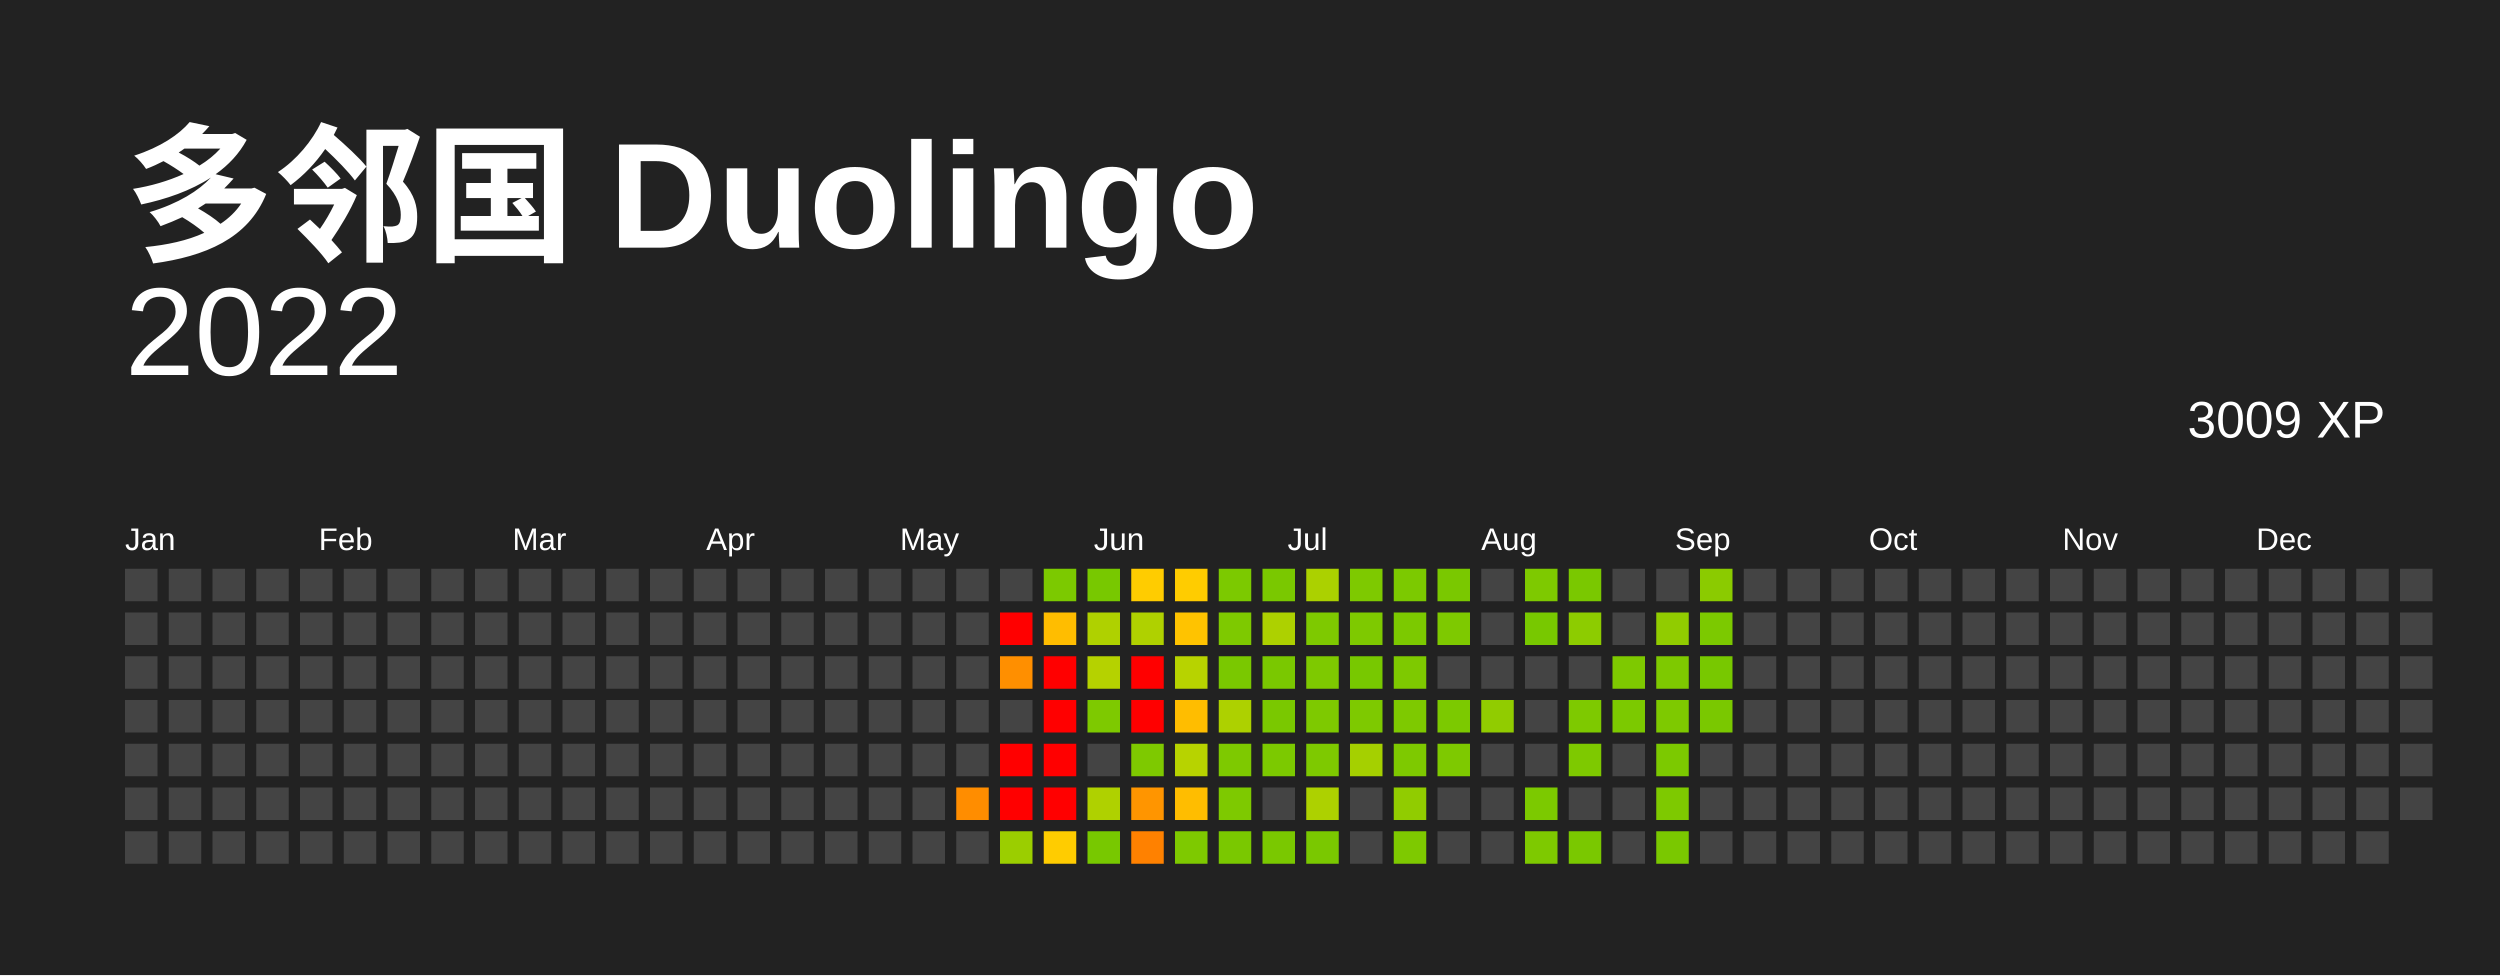
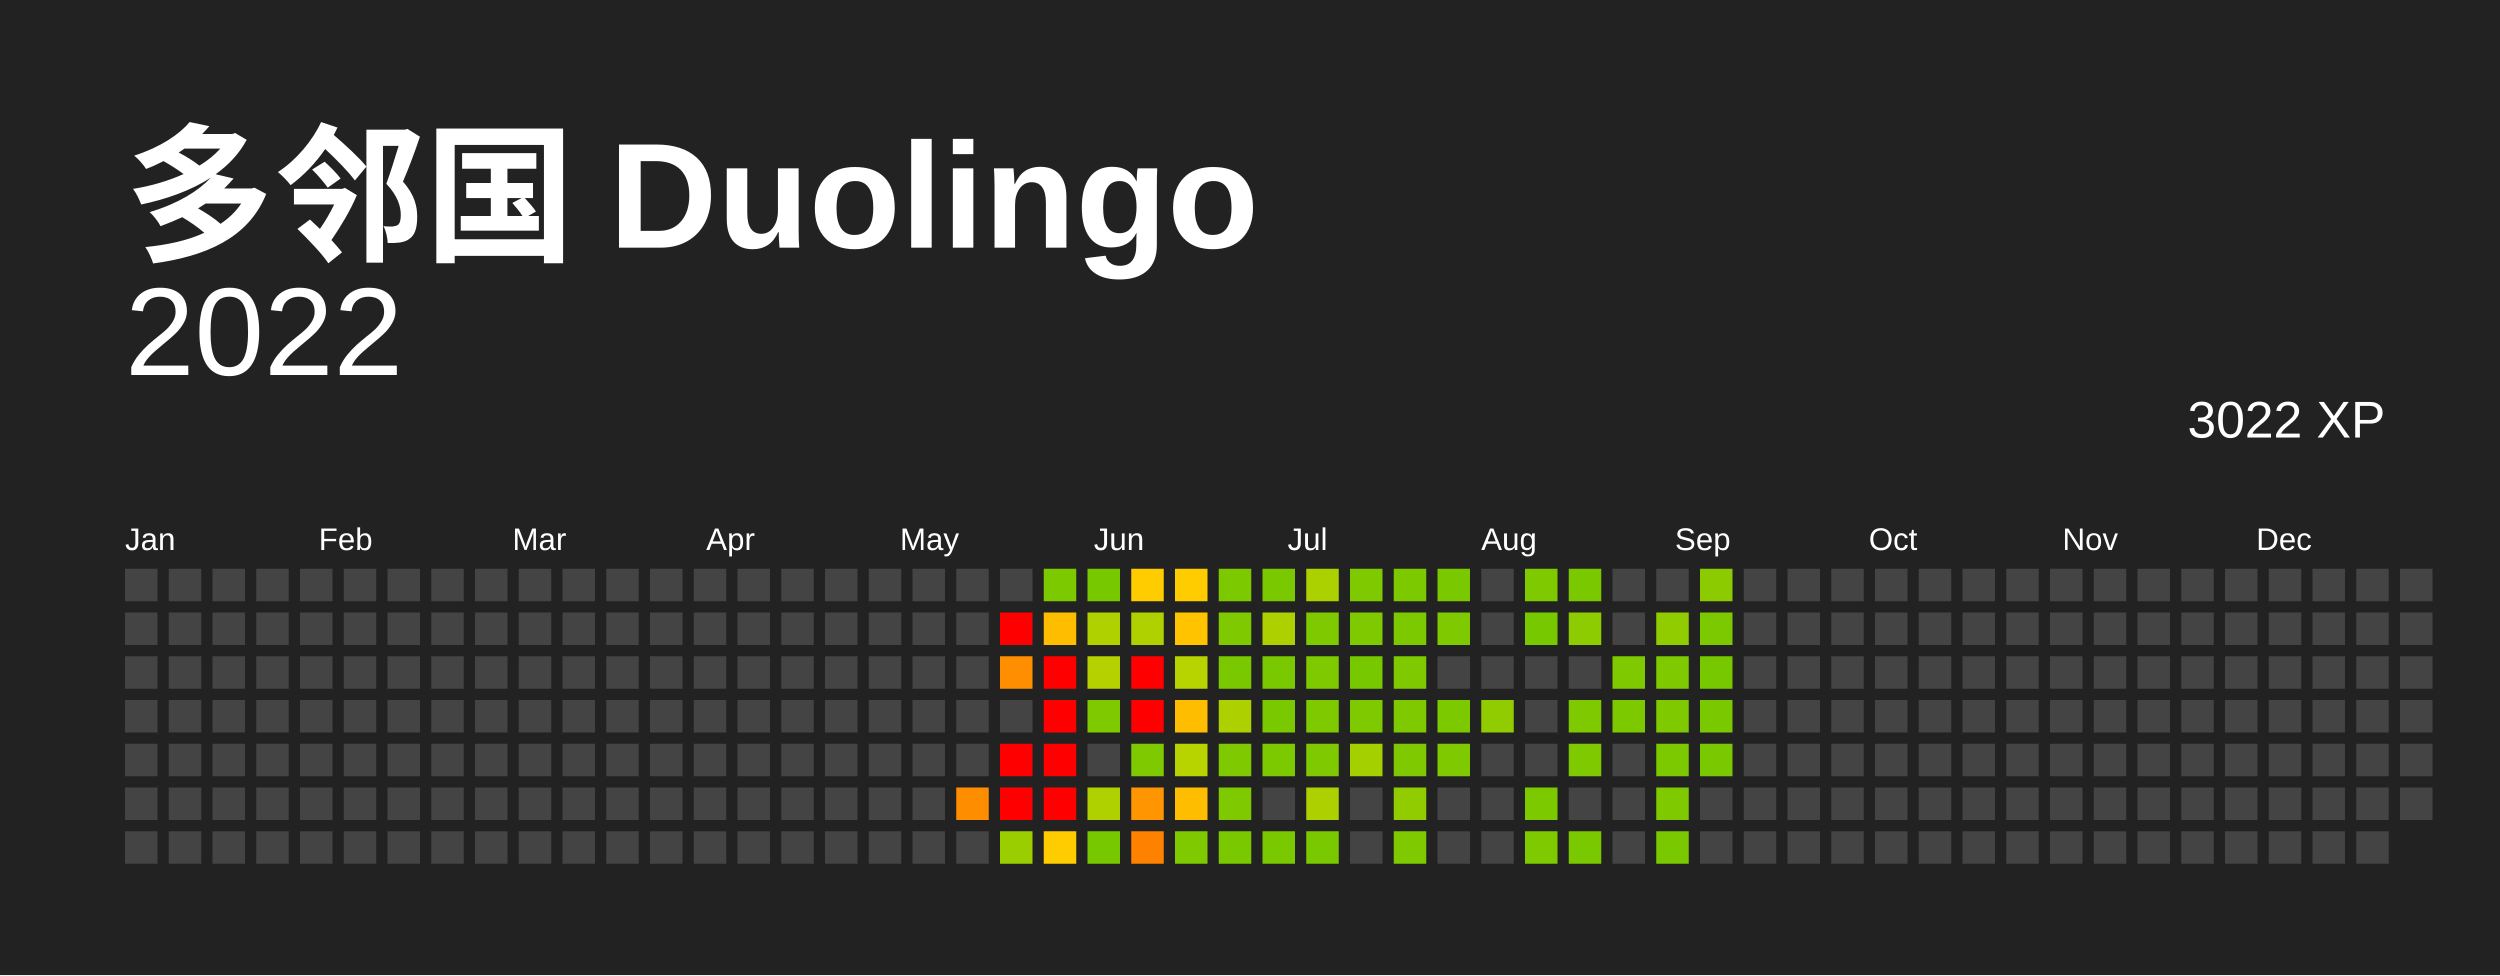
<svg xmlns="http://www.w3.org/2000/svg" baseProfile="full" height="78mm" version="1.1" viewBox="0,0,200,78" width="200mm">
  <defs />
  <rect fill="#222222" height="78" width="200" x="0" y="0" />
  <text fill="#FFFFFF" style="font-size:12px; font-family:Arial; font-weight:bold;" x="10" y="20"> 多邻国 Duolingo</text>
  <text alignment-baseline="hanging" fill="#FFFFFF" style="font-size:10.0px; font-family:Arial;" x="10" y="30">2022</text>
-   <text alignment-baseline="hanging" fill="#FFFFFF" style="font-size:4.125px; font-family:Arial;" x="175" y="35">3009 XP</text>
+   <text alignment-baseline="hanging" fill="#FFFFFF" style="font-size:4.125px; font-family:Arial;" x="175" y="35">3022 XP</text>
  <text fill="#FFFFFF" style="font-size:2.5px; font-family:Arial" x="10.0" y="44">Jan</text>
  <text fill="#FFFFFF" style="font-size:2.5px; font-family:Arial" x="25.5" y="44">Feb</text>
  <text fill="#FFFFFF" style="font-size:2.5px; font-family:Arial" x="41.0" y="44">Mar</text>
  <text fill="#FFFFFF" style="font-size:2.5px; font-family:Arial" x="56.5" y="44">Apr</text>
  <text fill="#FFFFFF" style="font-size:2.5px; font-family:Arial" x="72.0" y="44">May</text>
  <text fill="#FFFFFF" style="font-size:2.5px; font-family:Arial" x="87.5" y="44">Jun</text>
  <text fill="#FFFFFF" style="font-size:2.5px; font-family:Arial" x="103.0" y="44">Jul</text>
  <text fill="#FFFFFF" style="font-size:2.5px; font-family:Arial" x="118.5" y="44">Aug</text>
  <text fill="#FFFFFF" style="font-size:2.5px; font-family:Arial" x="134.0" y="44">Sep</text>
  <text fill="#FFFFFF" style="font-size:2.5px; font-family:Arial" x="149.5" y="44">Oct</text>
  <text fill="#FFFFFF" style="font-size:2.5px; font-family:Arial" x="165.0" y="44">Nov</text>
  <text fill="#FFFFFF" style="font-size:2.5px; font-family:Arial" x="180.5" y="44">Dec</text>
  <rect fill="#444444" height="2.6" width="2.6" x="10.0" y="45.5" />
  <rect fill="#444444" height="2.6" width="2.6" x="10.0" y="49.0" />
  <rect fill="#444444" height="2.6" width="2.6" x="10.0" y="52.5" />
  <rect fill="#444444" height="2.6" width="2.6" x="10.0" y="56.0" />
  <rect fill="#444444" height="2.6" width="2.6" x="10.0" y="59.5" />
  <rect fill="#444444" height="2.6" width="2.6" x="10.0" y="63.0" />
  <rect fill="#444444" height="2.6" width="2.6" x="10.0" y="66.5" />
  <rect fill="#444444" height="2.6" width="2.6" x="13.5" y="45.5" />
  <rect fill="#444444" height="2.6" width="2.6" x="13.5" y="49.0" />
  <rect fill="#444444" height="2.6" width="2.6" x="13.5" y="52.5" />
  <rect fill="#444444" height="2.6" width="2.6" x="13.5" y="56.0" />
  <rect fill="#444444" height="2.6" width="2.6" x="13.5" y="59.5" />
  <rect fill="#444444" height="2.6" width="2.6" x="13.5" y="63.0" />
  <rect fill="#444444" height="2.6" width="2.6" x="13.5" y="66.5" />
  <rect fill="#444444" height="2.6" width="2.6" x="17.0" y="45.5" />
  <rect fill="#444444" height="2.6" width="2.6" x="17.0" y="49.0" />
  <rect fill="#444444" height="2.6" width="2.6" x="17.0" y="52.5" />
  <rect fill="#444444" height="2.6" width="2.6" x="17.0" y="56.0" />
  <rect fill="#444444" height="2.6" width="2.6" x="17.0" y="59.5" />
  <rect fill="#444444" height="2.6" width="2.6" x="17.0" y="63.0" />
  <rect fill="#444444" height="2.6" width="2.6" x="17.0" y="66.5" />
  <rect fill="#444444" height="2.6" width="2.6" x="20.5" y="45.5" />
  <rect fill="#444444" height="2.6" width="2.6" x="20.5" y="49.0" />
  <rect fill="#444444" height="2.6" width="2.6" x="20.5" y="52.5" />
  <rect fill="#444444" height="2.6" width="2.6" x="20.5" y="56.0" />
  <rect fill="#444444" height="2.6" width="2.6" x="20.5" y="59.5" />
  <rect fill="#444444" height="2.6" width="2.6" x="20.5" y="63.0" />
  <rect fill="#444444" height="2.6" width="2.6" x="20.5" y="66.5" />
  <rect fill="#444444" height="2.6" width="2.6" x="24.0" y="45.5" />
  <rect fill="#444444" height="2.6" width="2.6" x="24.0" y="49.0" />
  <rect fill="#444444" height="2.6" width="2.6" x="24.0" y="52.5" />
  <rect fill="#444444" height="2.6" width="2.6" x="24.0" y="56.0" />
  <rect fill="#444444" height="2.6" width="2.6" x="24.0" y="59.5" />
  <rect fill="#444444" height="2.6" width="2.6" x="24.0" y="63.0" />
  <rect fill="#444444" height="2.6" width="2.6" x="24.0" y="66.5" />
  <rect fill="#444444" height="2.6" width="2.6" x="27.5" y="45.5" />
  <rect fill="#444444" height="2.6" width="2.6" x="27.5" y="49.0" />
  <rect fill="#444444" height="2.6" width="2.6" x="27.5" y="52.5" />
  <rect fill="#444444" height="2.6" width="2.6" x="27.5" y="56.0" />
  <rect fill="#444444" height="2.6" width="2.6" x="27.5" y="59.5" />
  <rect fill="#444444" height="2.6" width="2.6" x="27.5" y="63.0" />
  <rect fill="#444444" height="2.6" width="2.6" x="27.5" y="66.5" />
  <rect fill="#444444" height="2.6" width="2.6" x="31.0" y="45.5" />
  <rect fill="#444444" height="2.6" width="2.6" x="31.0" y="49.0" />
  <rect fill="#444444" height="2.6" width="2.6" x="31.0" y="52.5" />
  <rect fill="#444444" height="2.6" width="2.6" x="31.0" y="56.0" />
  <rect fill="#444444" height="2.6" width="2.6" x="31.0" y="59.5" />
  <rect fill="#444444" height="2.6" width="2.6" x="31.0" y="63.0" />
  <rect fill="#444444" height="2.6" width="2.6" x="31.0" y="66.5" />
  <rect fill="#444444" height="2.6" width="2.6" x="34.5" y="45.5" />
  <rect fill="#444444" height="2.6" width="2.6" x="34.5" y="49.0" />
  <rect fill="#444444" height="2.6" width="2.6" x="34.5" y="52.5" />
  <rect fill="#444444" height="2.6" width="2.6" x="34.5" y="56.0" />
  <rect fill="#444444" height="2.6" width="2.6" x="34.5" y="59.5" />
  <rect fill="#444444" height="2.6" width="2.6" x="34.5" y="63.0" />
  <rect fill="#444444" height="2.6" width="2.6" x="34.5" y="66.5" />
  <rect fill="#444444" height="2.6" width="2.6" x="38.0" y="45.5" />
  <rect fill="#444444" height="2.6" width="2.6" x="38.0" y="49.0" />
  <rect fill="#444444" height="2.6" width="2.6" x="38.0" y="52.5" />
  <rect fill="#444444" height="2.6" width="2.6" x="38.0" y="56.0" />
  <rect fill="#444444" height="2.6" width="2.6" x="38.0" y="59.5" />
  <rect fill="#444444" height="2.6" width="2.6" x="38.0" y="63.0" />
  <rect fill="#444444" height="2.6" width="2.6" x="38.0" y="66.5" />
  <rect fill="#444444" height="2.6" width="2.6" x="41.5" y="45.5" />
  <rect fill="#444444" height="2.6" width="2.6" x="41.5" y="49.0" />
  <rect fill="#444444" height="2.6" width="2.6" x="41.5" y="52.5" />
  <rect fill="#444444" height="2.6" width="2.6" x="41.5" y="56.0" />
  <rect fill="#444444" height="2.6" width="2.6" x="41.5" y="59.5" />
  <rect fill="#444444" height="2.6" width="2.6" x="41.5" y="63.0" />
  <rect fill="#444444" height="2.6" width="2.6" x="41.5" y="66.5" />
  <rect fill="#444444" height="2.6" width="2.6" x="45.0" y="45.5" />
  <rect fill="#444444" height="2.6" width="2.6" x="45.0" y="49.0" />
  <rect fill="#444444" height="2.6" width="2.6" x="45.0" y="52.5" />
  <rect fill="#444444" height="2.6" width="2.6" x="45.0" y="56.0" />
  <rect fill="#444444" height="2.6" width="2.6" x="45.0" y="59.5" />
  <rect fill="#444444" height="2.6" width="2.6" x="45.0" y="63.0" />
  <rect fill="#444444" height="2.6" width="2.6" x="45.0" y="66.5" />
  <rect fill="#444444" height="2.6" width="2.6" x="48.5" y="45.5" />
  <rect fill="#444444" height="2.6" width="2.6" x="48.5" y="49.0" />
  <rect fill="#444444" height="2.6" width="2.6" x="48.5" y="52.5" />
  <rect fill="#444444" height="2.6" width="2.6" x="48.5" y="56.0" />
  <rect fill="#444444" height="2.6" width="2.6" x="48.5" y="59.5" />
  <rect fill="#444444" height="2.6" width="2.6" x="48.5" y="63.0" />
  <rect fill="#444444" height="2.6" width="2.6" x="48.5" y="66.5" />
  <rect fill="#444444" height="2.6" width="2.6" x="52.0" y="45.5" />
  <rect fill="#444444" height="2.6" width="2.6" x="52.0" y="49.0" />
  <rect fill="#444444" height="2.6" width="2.6" x="52.0" y="52.5" />
  <rect fill="#444444" height="2.6" width="2.6" x="52.0" y="56.0" />
  <rect fill="#444444" height="2.6" width="2.6" x="52.0" y="59.5" />
  <rect fill="#444444" height="2.6" width="2.6" x="52.0" y="63.0" />
  <rect fill="#444444" height="2.6" width="2.6" x="52.0" y="66.5" />
  <rect fill="#444444" height="2.6" width="2.6" x="55.5" y="45.5" />
  <rect fill="#444444" height="2.6" width="2.6" x="55.5" y="49.0" />
  <rect fill="#444444" height="2.6" width="2.6" x="55.5" y="52.5" />
  <rect fill="#444444" height="2.6" width="2.6" x="55.5" y="56.0" />
  <rect fill="#444444" height="2.6" width="2.6" x="55.5" y="59.5" />
  <rect fill="#444444" height="2.6" width="2.6" x="55.5" y="63.0" />
  <rect fill="#444444" height="2.6" width="2.6" x="55.5" y="66.5" />
  <rect fill="#444444" height="2.6" width="2.6" x="59.0" y="45.5" />
  <rect fill="#444444" height="2.6" width="2.6" x="59.0" y="49.0" />
  <rect fill="#444444" height="2.6" width="2.6" x="59.0" y="52.5" />
  <rect fill="#444444" height="2.6" width="2.6" x="59.0" y="56.0" />
  <rect fill="#444444" height="2.6" width="2.6" x="59.0" y="59.5" />
  <rect fill="#444444" height="2.6" width="2.6" x="59.0" y="63.0" />
  <rect fill="#444444" height="2.6" width="2.6" x="59.0" y="66.5" />
  <rect fill="#444444" height="2.6" width="2.6" x="62.5" y="45.5" />
  <rect fill="#444444" height="2.6" width="2.6" x="62.5" y="49.0" />
  <rect fill="#444444" height="2.6" width="2.6" x="62.5" y="52.5" />
  <rect fill="#444444" height="2.6" width="2.6" x="62.5" y="56.0" />
  <rect fill="#444444" height="2.6" width="2.6" x="62.5" y="59.5" />
  <rect fill="#444444" height="2.6" width="2.6" x="62.5" y="63.0" />
  <rect fill="#444444" height="2.6" width="2.6" x="62.5" y="66.5" />
  <rect fill="#444444" height="2.6" width="2.6" x="66.0" y="45.5" />
  <rect fill="#444444" height="2.6" width="2.6" x="66.0" y="49.0" />
  <rect fill="#444444" height="2.6" width="2.6" x="66.0" y="52.5" />
  <rect fill="#444444" height="2.6" width="2.6" x="66.0" y="56.0" />
  <rect fill="#444444" height="2.6" width="2.6" x="66.0" y="59.5" />
  <rect fill="#444444" height="2.6" width="2.6" x="66.0" y="63.0" />
  <rect fill="#444444" height="2.6" width="2.6" x="66.0" y="66.5" />
  <rect fill="#444444" height="2.6" width="2.6" x="69.5" y="45.5" />
  <rect fill="#444444" height="2.6" width="2.6" x="69.5" y="49.0" />
  <rect fill="#444444" height="2.6" width="2.6" x="69.5" y="52.5" />
  <rect fill="#444444" height="2.6" width="2.6" x="69.5" y="56.0" />
  <rect fill="#444444" height="2.6" width="2.6" x="69.5" y="59.5" />
  <rect fill="#444444" height="2.6" width="2.6" x="69.5" y="63.0" />
  <rect fill="#444444" height="2.6" width="2.6" x="69.5" y="66.5" />
  <rect fill="#444444" height="2.6" width="2.6" x="73.0" y="45.5" />
  <rect fill="#444444" height="2.6" width="2.6" x="73.0" y="49.0" />
  <rect fill="#444444" height="2.6" width="2.6" x="73.0" y="52.5" />
  <rect fill="#444444" height="2.6" width="2.6" x="73.0" y="56.0" />
  <rect fill="#444444" height="2.6" width="2.6" x="73.0" y="59.5" />
  <rect fill="#444444" height="2.6" width="2.6" x="73.0" y="63.0" />
  <rect fill="#444444" height="2.6" width="2.6" x="73.0" y="66.5" />
  <rect fill="#444444" height="2.6" width="2.6" x="76.5" y="45.5" />
  <rect fill="#444444" height="2.6" width="2.6" x="76.5" y="49.0" />
  <rect fill="#444444" height="2.6" width="2.6" x="76.5" y="52.5" />
  <rect fill="#444444" height="2.6" width="2.6" x="76.5" y="56.0" />
  <rect fill="#444444" height="2.6" width="2.6" x="76.5" y="59.5" />
  <rect fill="#ff8d00" height="2.6" width="2.6" x="76.5" y="63.0" />
  <rect fill="#444444" height="2.6" width="2.6" x="76.5" y="66.5" />
  <rect fill="#444444" height="2.6" width="2.6" x="80.0" y="45.5" />
  <rect fill="red" height="2.6" width="2.6" x="80.0" y="49.0" />
  <rect fill="#ff8f00" height="2.6" width="2.6" x="80.0" y="52.5" />
  <rect fill="#444444" height="2.6" width="2.6" x="80.0" y="56.0" />
  <rect fill="red" height="2.6" width="2.6" x="80.0" y="59.5" />
  <rect fill="red" height="2.6" width="2.6" x="80.0" y="63.0" />
  <rect fill="#9bce00" height="2.6" width="2.6" x="80.0" y="66.5" />
  <rect fill="#7cc900" height="2.6" width="2.6" x="83.5" y="45.5" />
  <rect fill="#ffbd00" height="2.6" width="2.6" x="83.5" y="49.0" />
  <rect fill="red" height="2.6" width="2.6" x="83.5" y="52.5" />
  <rect fill="red" height="2.6" width="2.6" x="83.5" y="56.0" />
  <rect fill="red" height="2.6" width="2.6" x="83.5" y="59.5" />
  <rect fill="red" height="2.6" width="2.6" x="83.5" y="63.0" />
  <rect fill="#ffcc00" height="2.6" width="2.6" x="83.5" y="66.5" />
  <rect fill="#78c800" height="2.6" width="2.6" x="87.0" y="45.5" />
  <rect fill="#afd100" height="2.6" width="2.6" x="87.0" y="49.0" />
  <rect fill="#b5d200" height="2.6" width="2.6" x="87.0" y="52.5" />
  <rect fill="#7ec900" height="2.6" width="2.6" x="87.0" y="56.0" />
  <rect fill="#444444" height="2.6" width="2.6" x="87.0" y="59.5" />
  <rect fill="#afd100" height="2.6" width="2.6" x="87.0" y="63.0" />
  <rect fill="#78c800" height="2.6" width="2.6" x="87.0" y="66.5" />
  <rect fill="#ffcc00" height="2.6" width="2.6" x="90.5" y="45.5" />
  <rect fill="#afd100" height="2.6" width="2.6" x="90.5" y="49.0" />
  <rect fill="red" height="2.6" width="2.6" x="90.5" y="52.5" />
  <rect fill="red" height="2.6" width="2.6" x="90.5" y="56.0" />
  <rect fill="#7ec900" height="2.6" width="2.6" x="90.5" y="59.5" />
  <rect fill="#ff9500" height="2.6" width="2.6" x="90.5" y="63.0" />
  <rect fill="#ff8100" height="2.6" width="2.6" x="90.5" y="66.5" />
  <rect fill="#ffcc00" height="2.6" width="2.6" x="94.0" y="45.5" />
  <rect fill="#ffc300" height="2.6" width="2.6" x="94.0" y="49.0" />
  <rect fill="#b7d300" height="2.6" width="2.6" x="94.0" y="52.5" />
  <rect fill="#ffbd00" height="2.6" width="2.6" x="94.0" y="56.0" />
  <rect fill="#b7d300" height="2.6" width="2.6" x="94.0" y="59.5" />
  <rect fill="#ffbd00" height="2.6" width="2.6" x="94.0" y="63.0" />
  <rect fill="#7ec900" height="2.6" width="2.6" x="94.0" y="66.5" />
  <rect fill="#7cc900" height="2.6" width="2.6" x="97.5" y="45.5" />
  <rect fill="#7ec900" height="2.6" width="2.6" x="97.5" y="49.0" />
  <rect fill="#7ac800" height="2.6" width="2.6" x="97.5" y="52.5" />
  <rect fill="#add100" height="2.6" width="2.6" x="97.5" y="56.0" />
  <rect fill="#7ec900" height="2.6" width="2.6" x="97.5" y="59.5" />
  <rect fill="#7ec900" height="2.6" width="2.6" x="97.5" y="63.0" />
  <rect fill="#7ac800" height="2.6" width="2.6" x="97.5" y="66.5" />
  <rect fill="#7ac800" height="2.6" width="2.6" x="101.0" y="45.5" />
  <rect fill="#add100" height="2.6" width="2.6" x="101.0" y="49.0" />
  <rect fill="#7ac800" height="2.6" width="2.6" x="101.0" y="52.5" />
  <rect fill="#7ac800" height="2.6" width="2.6" x="101.0" y="56.0" />
  <rect fill="#7cc900" height="2.6" width="2.6" x="101.0" y="59.5" />
  <rect fill="#444444" height="2.6" width="2.6" x="101.0" y="63.0" />
  <rect fill="#7ac800" height="2.6" width="2.6" x="101.0" y="66.5" />
  <rect fill="#abd100" height="2.6" width="2.6" x="104.5" y="45.5" />
  <rect fill="#7ec900" height="2.6" width="2.6" x="104.5" y="49.0" />
  <rect fill="#7ec900" height="2.6" width="2.6" x="104.5" y="52.5" />
  <rect fill="#7ec900" height="2.6" width="2.6" x="104.5" y="56.0" />
  <rect fill="#7ec900" height="2.6" width="2.6" x="104.5" y="59.5" />
  <rect fill="#add100" height="2.6" width="2.6" x="104.5" y="63.0" />
  <rect fill="#7ac800" height="2.6" width="2.6" x="104.5" y="66.5" />
  <rect fill="#7ec900" height="2.6" width="2.6" x="108.0" y="45.5" />
  <rect fill="#7ec900" height="2.6" width="2.6" x="108.0" y="49.0" />
  <rect fill="#78c800" height="2.6" width="2.6" x="108.0" y="52.5" />
  <rect fill="#7ec900" height="2.6" width="2.6" x="108.0" y="56.0" />
  <rect fill="#a5d000" height="2.6" width="2.6" x="108.0" y="59.5" />
  <rect fill="#444444" height="2.6" width="2.6" x="108.0" y="63.0" />
  <rect fill="#444444" height="2.6" width="2.6" x="108.0" y="66.5" />
  <rect fill="#7cc900" height="2.6" width="2.6" x="111.5" y="45.5" />
  <rect fill="#7cc900" height="2.6" width="2.6" x="111.5" y="49.0" />
  <rect fill="#7ec900" height="2.6" width="2.6" x="111.5" y="52.5" />
  <rect fill="#7ec900" height="2.6" width="2.6" x="111.5" y="56.0" />
  <rect fill="#7ec900" height="2.6" width="2.6" x="111.5" y="59.5" />
  <rect fill="#91cc00" height="2.6" width="2.6" x="111.5" y="63.0" />
  <rect fill="#7ec900" height="2.6" width="2.6" x="111.5" y="66.5" />
  <rect fill="#7ac800" height="2.6" width="2.6" x="115.0" y="45.5" />
  <rect fill="#7ec900" height="2.6" width="2.6" x="115.0" y="49.0" />
  <rect fill="#444444" height="2.6" width="2.6" x="115.0" y="52.5" />
  <rect fill="#7cc900" height="2.6" width="2.6" x="115.0" y="56.0" />
  <rect fill="#7ec900" height="2.6" width="2.6" x="115.0" y="59.5" />
  <rect fill="#444444" height="2.6" width="2.6" x="115.0" y="63.0" />
  <rect fill="#444444" height="2.6" width="2.6" x="115.0" y="66.5" />
  <rect fill="#444444" height="2.6" width="2.6" x="118.5" y="45.5" />
  <rect fill="#444444" height="2.6" width="2.6" x="118.5" y="49.0" />
  <rect fill="#444444" height="2.6" width="2.6" x="118.5" y="52.5" />
  <rect fill="#91cc00" height="2.6" width="2.6" x="118.5" y="56.0" />
  <rect fill="#444444" height="2.6" width="2.6" x="118.5" y="59.5" />
  <rect fill="#444444" height="2.6" width="2.6" x="118.5" y="63.0" />
  <rect fill="#444444" height="2.6" width="2.6" x="118.5" y="66.5" />
  <rect fill="#7ec900" height="2.6" width="2.6" x="122.0" y="45.5" />
  <rect fill="#78c800" height="2.6" width="2.6" x="122.0" y="49.0" />
  <rect fill="#444444" height="2.6" width="2.6" x="122.0" y="52.5" />
  <rect fill="#444444" height="2.6" width="2.6" x="122.0" y="56.0" />
  <rect fill="#444444" height="2.6" width="2.6" x="122.0" y="59.5" />
  <rect fill="#7cc900" height="2.6" width="2.6" x="122.0" y="63.0" />
  <rect fill="#7ec900" height="2.6" width="2.6" x="122.0" y="66.5" />
  <rect fill="#7ac800" height="2.6" width="2.6" x="125.5" y="45.5" />
  <rect fill="#8dcc00" height="2.6" width="2.6" x="125.5" y="49.0" />
  <rect fill="#444444" height="2.6" width="2.6" x="125.5" y="52.5" />
  <rect fill="#7ec900" height="2.6" width="2.6" x="125.5" y="56.0" />
  <rect fill="#7ec900" height="2.6" width="2.6" x="125.5" y="59.5" />
  <rect fill="#444444" height="2.6" width="2.6" x="125.5" y="63.0" />
  <rect fill="#7ac800" height="2.6" width="2.6" x="125.5" y="66.5" />
  <rect fill="#444444" height="2.6" width="2.6" x="129.0" y="45.5" />
  <rect fill="#444444" height="2.6" width="2.6" x="129.0" y="49.0" />
  <rect fill="#7ec900" height="2.6" width="2.6" x="129.0" y="52.5" />
  <rect fill="#7cc900" height="2.6" width="2.6" x="129.0" y="56.0" />
  <rect fill="#444444" height="2.6" width="2.6" x="129.0" y="59.5" />
  <rect fill="#444444" height="2.6" width="2.6" x="129.0" y="63.0" />
  <rect fill="#444444" height="2.6" width="2.6" x="129.0" y="66.5" />
  <rect fill="#444444" height="2.6" width="2.6" x="132.5" y="45.5" />
  <rect fill="#91cc00" height="2.6" width="2.6" x="132.5" y="49.0" />
  <rect fill="#7ec900" height="2.6" width="2.6" x="132.5" y="52.5" />
  <rect fill="#7ec900" height="2.6" width="2.6" x="132.5" y="56.0" />
  <rect fill="#7cc900" height="2.6" width="2.6" x="132.5" y="59.5" />
  <rect fill="#7ec900" height="2.6" width="2.6" x="132.5" y="63.0" />
  <rect fill="#7ac800" height="2.6" width="2.6" x="132.5" y="66.5" />
  <rect fill="#8bcb00" height="2.6" width="2.6" x="136.0" y="45.5" />
  <rect fill="#7cc900" height="2.6" width="2.6" x="136.0" y="49.0" />
  <rect fill="#78c800" height="2.6" width="2.6" x="136.0" y="52.5" />
  <rect fill="#7ac800" height="2.6" width="2.6" x="136.0" y="56.0" />
-   <rect fill="#444444" height="2.6" width="2.6" x="136.0" y="59.5" />
+   <rect fill="#7ac800" height="2.6" width="2.6" x="136.0" y="59.5" />
  <rect fill="#444444" height="2.6" width="2.6" x="136.0" y="63.0" />
  <rect fill="#444444" height="2.6" width="2.6" x="136.0" y="66.5" />
  <rect fill="#444444" height="2.6" width="2.6" x="139.5" y="45.5" />
  <rect fill="#444444" height="2.6" width="2.6" x="139.5" y="49.0" />
  <rect fill="#444444" height="2.6" width="2.6" x="139.5" y="52.5" />
  <rect fill="#444444" height="2.6" width="2.6" x="139.5" y="56.0" />
  <rect fill="#444444" height="2.6" width="2.6" x="139.5" y="59.5" />
  <rect fill="#444444" height="2.6" width="2.6" x="139.5" y="63.0" />
  <rect fill="#444444" height="2.6" width="2.6" x="139.5" y="66.5" />
  <rect fill="#444444" height="2.6" width="2.6" x="143.0" y="45.5" />
  <rect fill="#444444" height="2.6" width="2.6" x="143.0" y="49.0" />
  <rect fill="#444444" height="2.6" width="2.6" x="143.0" y="52.5" />
  <rect fill="#444444" height="2.6" width="2.6" x="143.0" y="56.0" />
  <rect fill="#444444" height="2.6" width="2.6" x="143.0" y="59.5" />
  <rect fill="#444444" height="2.6" width="2.6" x="143.0" y="63.0" />
  <rect fill="#444444" height="2.6" width="2.6" x="143.0" y="66.5" />
  <rect fill="#444444" height="2.6" width="2.6" x="146.5" y="45.5" />
  <rect fill="#444444" height="2.6" width="2.6" x="146.5" y="49.0" />
  <rect fill="#444444" height="2.6" width="2.6" x="146.5" y="52.5" />
  <rect fill="#444444" height="2.6" width="2.6" x="146.5" y="56.0" />
  <rect fill="#444444" height="2.6" width="2.6" x="146.5" y="59.5" />
  <rect fill="#444444" height="2.6" width="2.6" x="146.5" y="63.0" />
  <rect fill="#444444" height="2.6" width="2.6" x="146.5" y="66.5" />
  <rect fill="#444444" height="2.6" width="2.6" x="150.0" y="45.5" />
  <rect fill="#444444" height="2.6" width="2.6" x="150.0" y="49.0" />
  <rect fill="#444444" height="2.6" width="2.6" x="150.0" y="52.5" />
  <rect fill="#444444" height="2.6" width="2.6" x="150.0" y="56.0" />
  <rect fill="#444444" height="2.6" width="2.6" x="150.0" y="59.5" />
  <rect fill="#444444" height="2.6" width="2.6" x="150.0" y="63.0" />
  <rect fill="#444444" height="2.6" width="2.6" x="150.0" y="66.5" />
  <rect fill="#444444" height="2.6" width="2.6" x="153.5" y="45.5" />
  <rect fill="#444444" height="2.6" width="2.6" x="153.5" y="49.0" />
  <rect fill="#444444" height="2.6" width="2.6" x="153.5" y="52.5" />
  <rect fill="#444444" height="2.6" width="2.6" x="153.5" y="56.0" />
  <rect fill="#444444" height="2.6" width="2.6" x="153.5" y="59.5" />
  <rect fill="#444444" height="2.6" width="2.6" x="153.5" y="63.0" />
  <rect fill="#444444" height="2.6" width="2.6" x="153.5" y="66.5" />
  <rect fill="#444444" height="2.6" width="2.6" x="157.0" y="45.5" />
  <rect fill="#444444" height="2.6" width="2.6" x="157.0" y="49.0" />
  <rect fill="#444444" height="2.6" width="2.6" x="157.0" y="52.5" />
  <rect fill="#444444" height="2.6" width="2.6" x="157.0" y="56.0" />
  <rect fill="#444444" height="2.6" width="2.6" x="157.0" y="59.5" />
  <rect fill="#444444" height="2.6" width="2.6" x="157.0" y="63.0" />
  <rect fill="#444444" height="2.6" width="2.6" x="157.0" y="66.5" />
  <rect fill="#444444" height="2.6" width="2.6" x="160.5" y="45.5" />
  <rect fill="#444444" height="2.6" width="2.6" x="160.5" y="49.0" />
  <rect fill="#444444" height="2.6" width="2.6" x="160.5" y="52.5" />
  <rect fill="#444444" height="2.6" width="2.6" x="160.5" y="56.0" />
  <rect fill="#444444" height="2.6" width="2.6" x="160.5" y="59.5" />
  <rect fill="#444444" height="2.6" width="2.6" x="160.5" y="63.0" />
  <rect fill="#444444" height="2.6" width="2.6" x="160.5" y="66.5" />
  <rect fill="#444444" height="2.6" width="2.6" x="164.0" y="45.5" />
  <rect fill="#444444" height="2.6" width="2.6" x="164.0" y="49.0" />
  <rect fill="#444444" height="2.6" width="2.6" x="164.0" y="52.5" />
  <rect fill="#444444" height="2.6" width="2.6" x="164.0" y="56.0" />
  <rect fill="#444444" height="2.6" width="2.6" x="164.0" y="59.5" />
  <rect fill="#444444" height="2.6" width="2.6" x="164.0" y="63.0" />
  <rect fill="#444444" height="2.6" width="2.6" x="164.0" y="66.5" />
  <rect fill="#444444" height="2.6" width="2.6" x="167.5" y="45.5" />
  <rect fill="#444444" height="2.6" width="2.6" x="167.5" y="49.0" />
  <rect fill="#444444" height="2.6" width="2.6" x="167.5" y="52.5" />
  <rect fill="#444444" height="2.6" width="2.6" x="167.5" y="56.0" />
  <rect fill="#444444" height="2.6" width="2.6" x="167.5" y="59.5" />
  <rect fill="#444444" height="2.6" width="2.6" x="167.5" y="63.0" />
  <rect fill="#444444" height="2.6" width="2.6" x="167.5" y="66.5" />
  <rect fill="#444444" height="2.6" width="2.6" x="171.0" y="45.5" />
  <rect fill="#444444" height="2.6" width="2.6" x="171.0" y="49.0" />
  <rect fill="#444444" height="2.6" width="2.6" x="171.0" y="52.5" />
  <rect fill="#444444" height="2.6" width="2.6" x="171.0" y="56.0" />
  <rect fill="#444444" height="2.6" width="2.6" x="171.0" y="59.5" />
  <rect fill="#444444" height="2.6" width="2.6" x="171.0" y="63.0" />
  <rect fill="#444444" height="2.6" width="2.6" x="171.0" y="66.5" />
  <rect fill="#444444" height="2.6" width="2.6" x="174.5" y="45.5" />
  <rect fill="#444444" height="2.6" width="2.6" x="174.5" y="49.0" />
  <rect fill="#444444" height="2.6" width="2.6" x="174.5" y="52.5" />
  <rect fill="#444444" height="2.6" width="2.6" x="174.5" y="56.0" />
  <rect fill="#444444" height="2.6" width="2.6" x="174.5" y="59.5" />
  <rect fill="#444444" height="2.6" width="2.6" x="174.5" y="63.0" />
  <rect fill="#444444" height="2.6" width="2.6" x="174.5" y="66.5" />
  <rect fill="#444444" height="2.6" width="2.6" x="178.0" y="45.5" />
  <rect fill="#444444" height="2.6" width="2.6" x="178.0" y="49.0" />
  <rect fill="#444444" height="2.6" width="2.6" x="178.0" y="52.5" />
  <rect fill="#444444" height="2.6" width="2.6" x="178.0" y="56.0" />
  <rect fill="#444444" height="2.6" width="2.6" x="178.0" y="59.5" />
  <rect fill="#444444" height="2.6" width="2.6" x="178.0" y="63.0" />
  <rect fill="#444444" height="2.6" width="2.6" x="178.0" y="66.5" />
  <rect fill="#444444" height="2.6" width="2.6" x="181.5" y="45.5" />
  <rect fill="#444444" height="2.6" width="2.6" x="181.5" y="49.0" />
  <rect fill="#444444" height="2.6" width="2.6" x="181.5" y="52.5" />
  <rect fill="#444444" height="2.6" width="2.6" x="181.5" y="56.0" />
  <rect fill="#444444" height="2.6" width="2.6" x="181.5" y="59.5" />
  <rect fill="#444444" height="2.6" width="2.6" x="181.5" y="63.0" />
  <rect fill="#444444" height="2.6" width="2.6" x="181.5" y="66.5" />
  <rect fill="#444444" height="2.6" width="2.6" x="185.0" y="45.5" />
  <rect fill="#444444" height="2.6" width="2.6" x="185.0" y="49.0" />
  <rect fill="#444444" height="2.6" width="2.6" x="185.0" y="52.5" />
  <rect fill="#444444" height="2.6" width="2.6" x="185.0" y="56.0" />
  <rect fill="#444444" height="2.6" width="2.6" x="185.0" y="59.5" />
  <rect fill="#444444" height="2.6" width="2.6" x="185.0" y="63.0" />
  <rect fill="#444444" height="2.6" width="2.6" x="185.0" y="66.5" />
  <rect fill="#444444" height="2.6" width="2.6" x="188.5" y="45.5" />
  <rect fill="#444444" height="2.6" width="2.6" x="188.5" y="49.0" />
  <rect fill="#444444" height="2.6" width="2.6" x="188.5" y="52.5" />
  <rect fill="#444444" height="2.6" width="2.6" x="188.5" y="56.0" />
  <rect fill="#444444" height="2.6" width="2.6" x="188.5" y="59.5" />
  <rect fill="#444444" height="2.6" width="2.6" x="188.5" y="63.0" />
  <rect fill="#444444" height="2.6" width="2.6" x="188.5" y="66.5" />
  <rect fill="#444444" height="2.6" width="2.6" x="192.0" y="45.5" />
  <rect fill="#444444" height="2.6" width="2.6" x="192.0" y="49.0" />
  <rect fill="#444444" height="2.6" width="2.6" x="192.0" y="52.5" />
  <rect fill="#444444" height="2.6" width="2.6" x="192.0" y="56.0" />
  <rect fill="#444444" height="2.6" width="2.6" x="192.0" y="59.5" />
  <rect fill="#444444" height="2.6" width="2.6" x="192.0" y="63.0" />
</svg>
